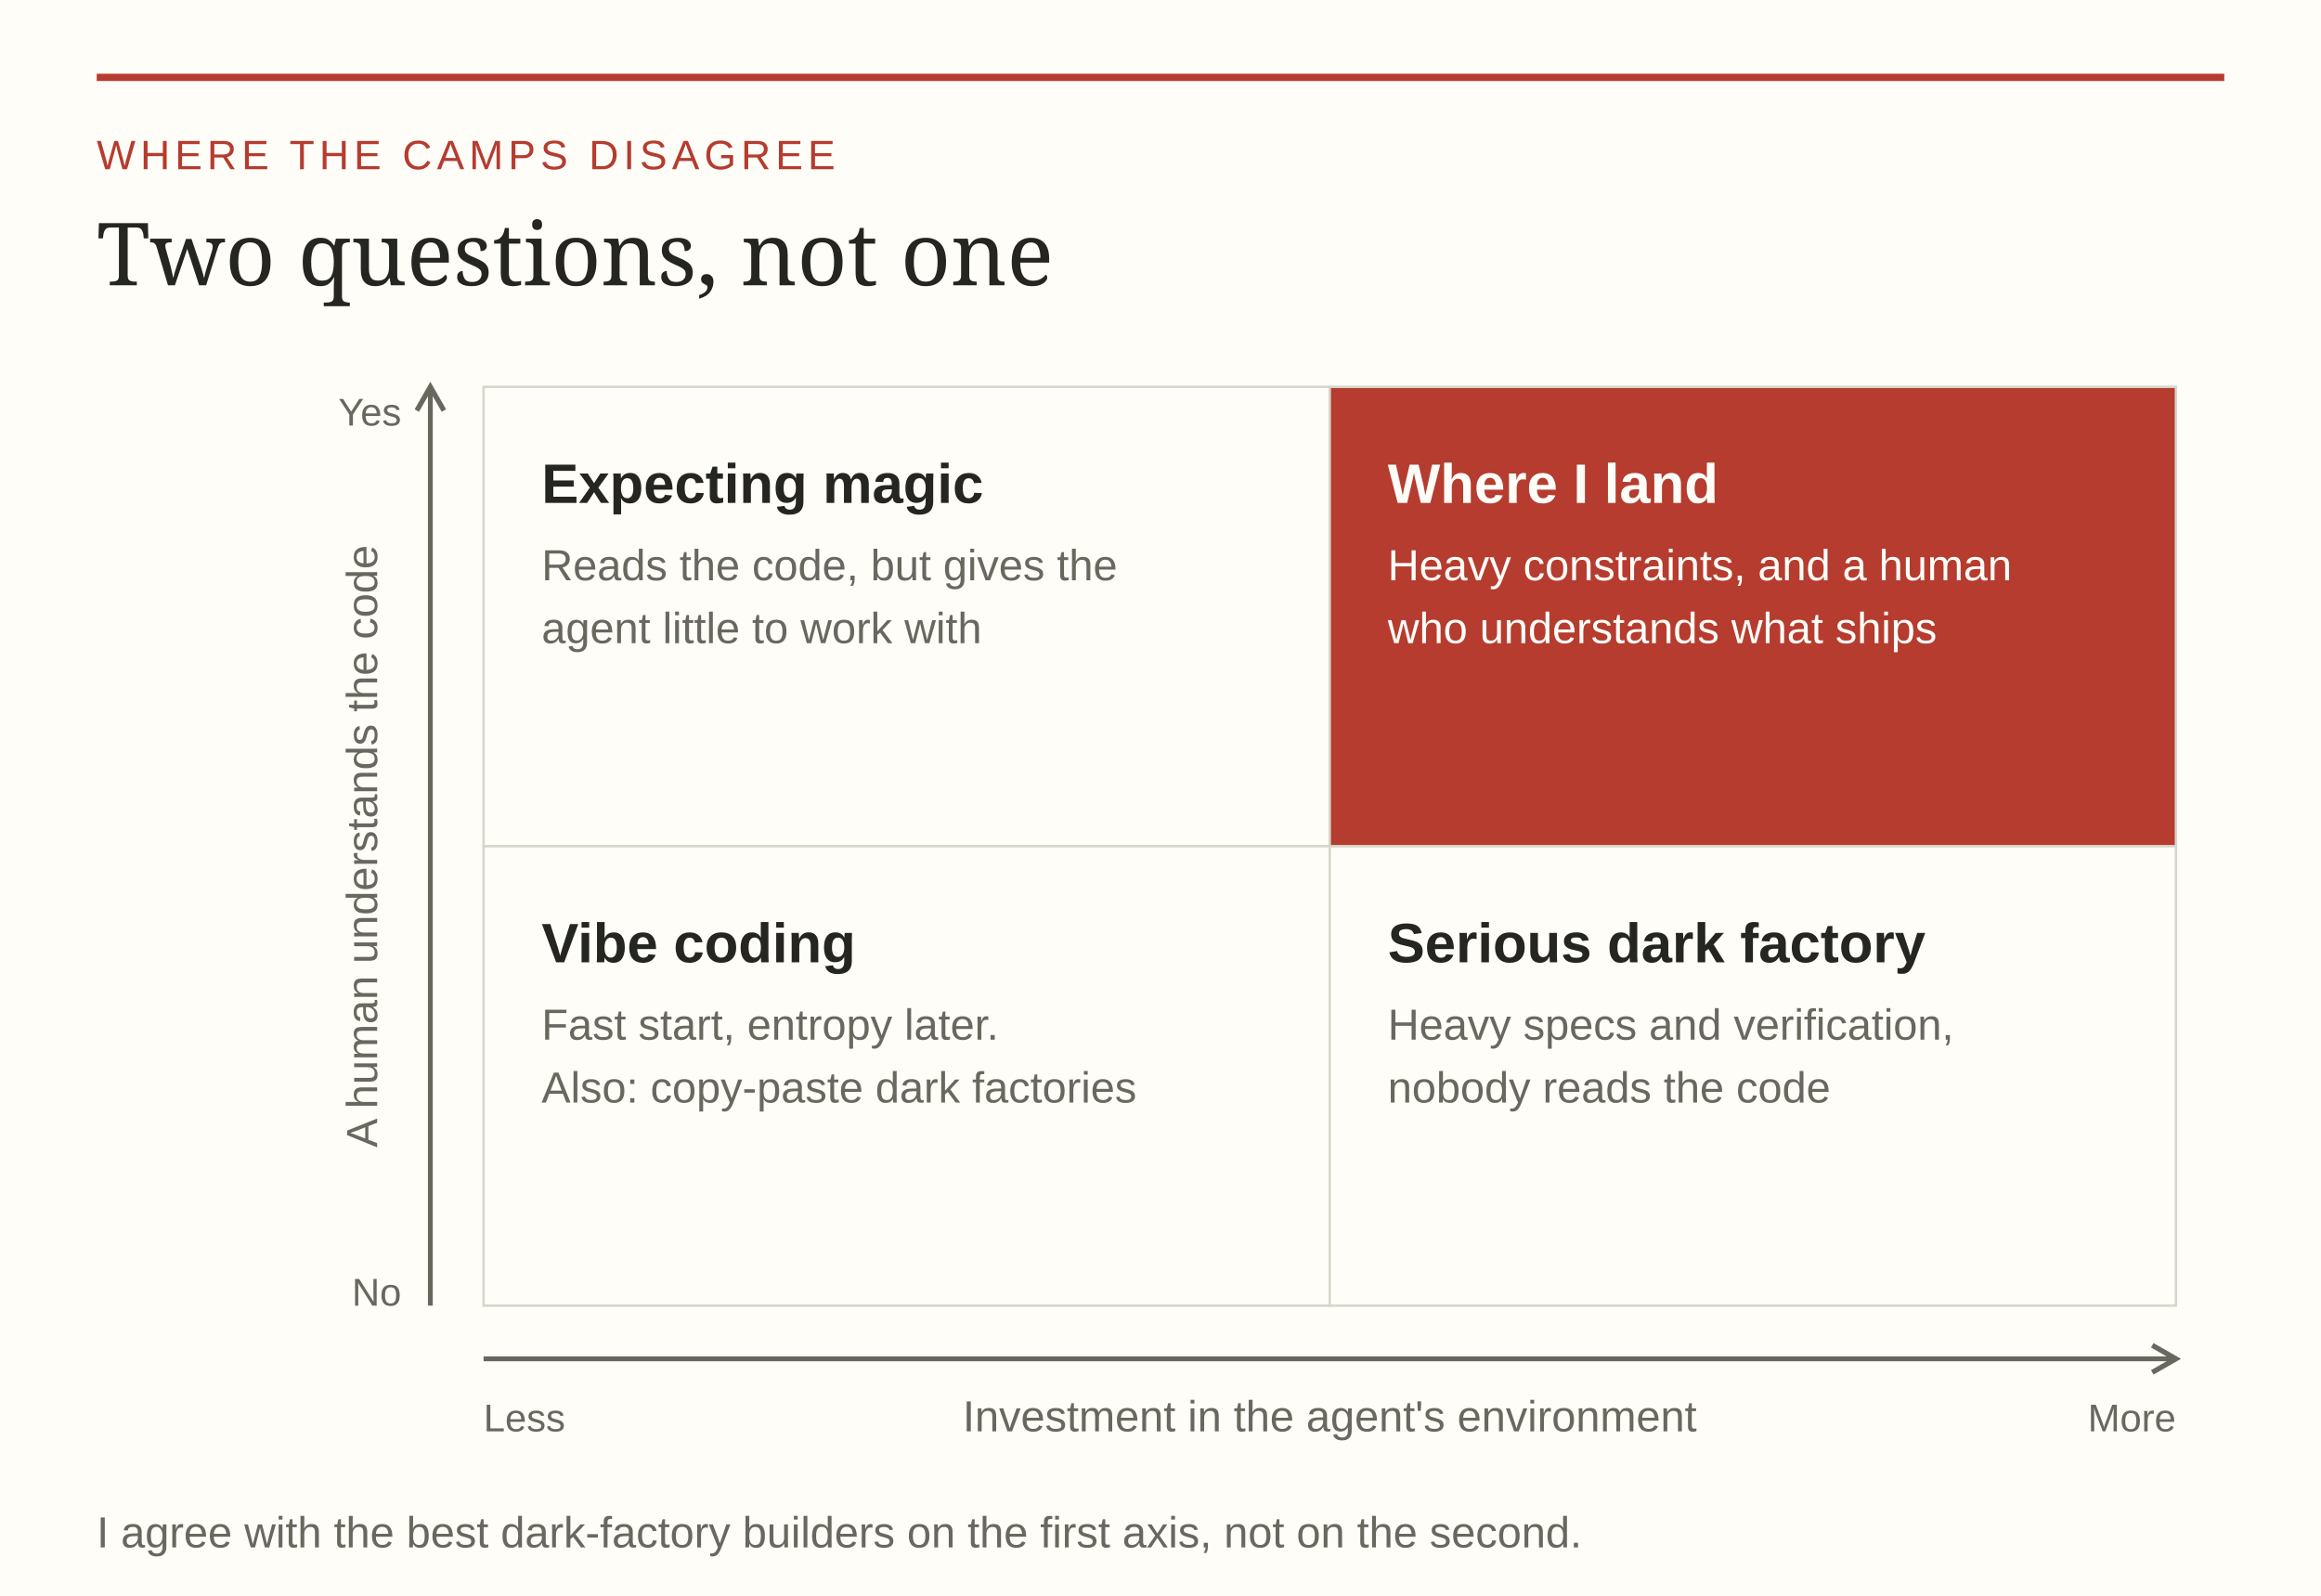
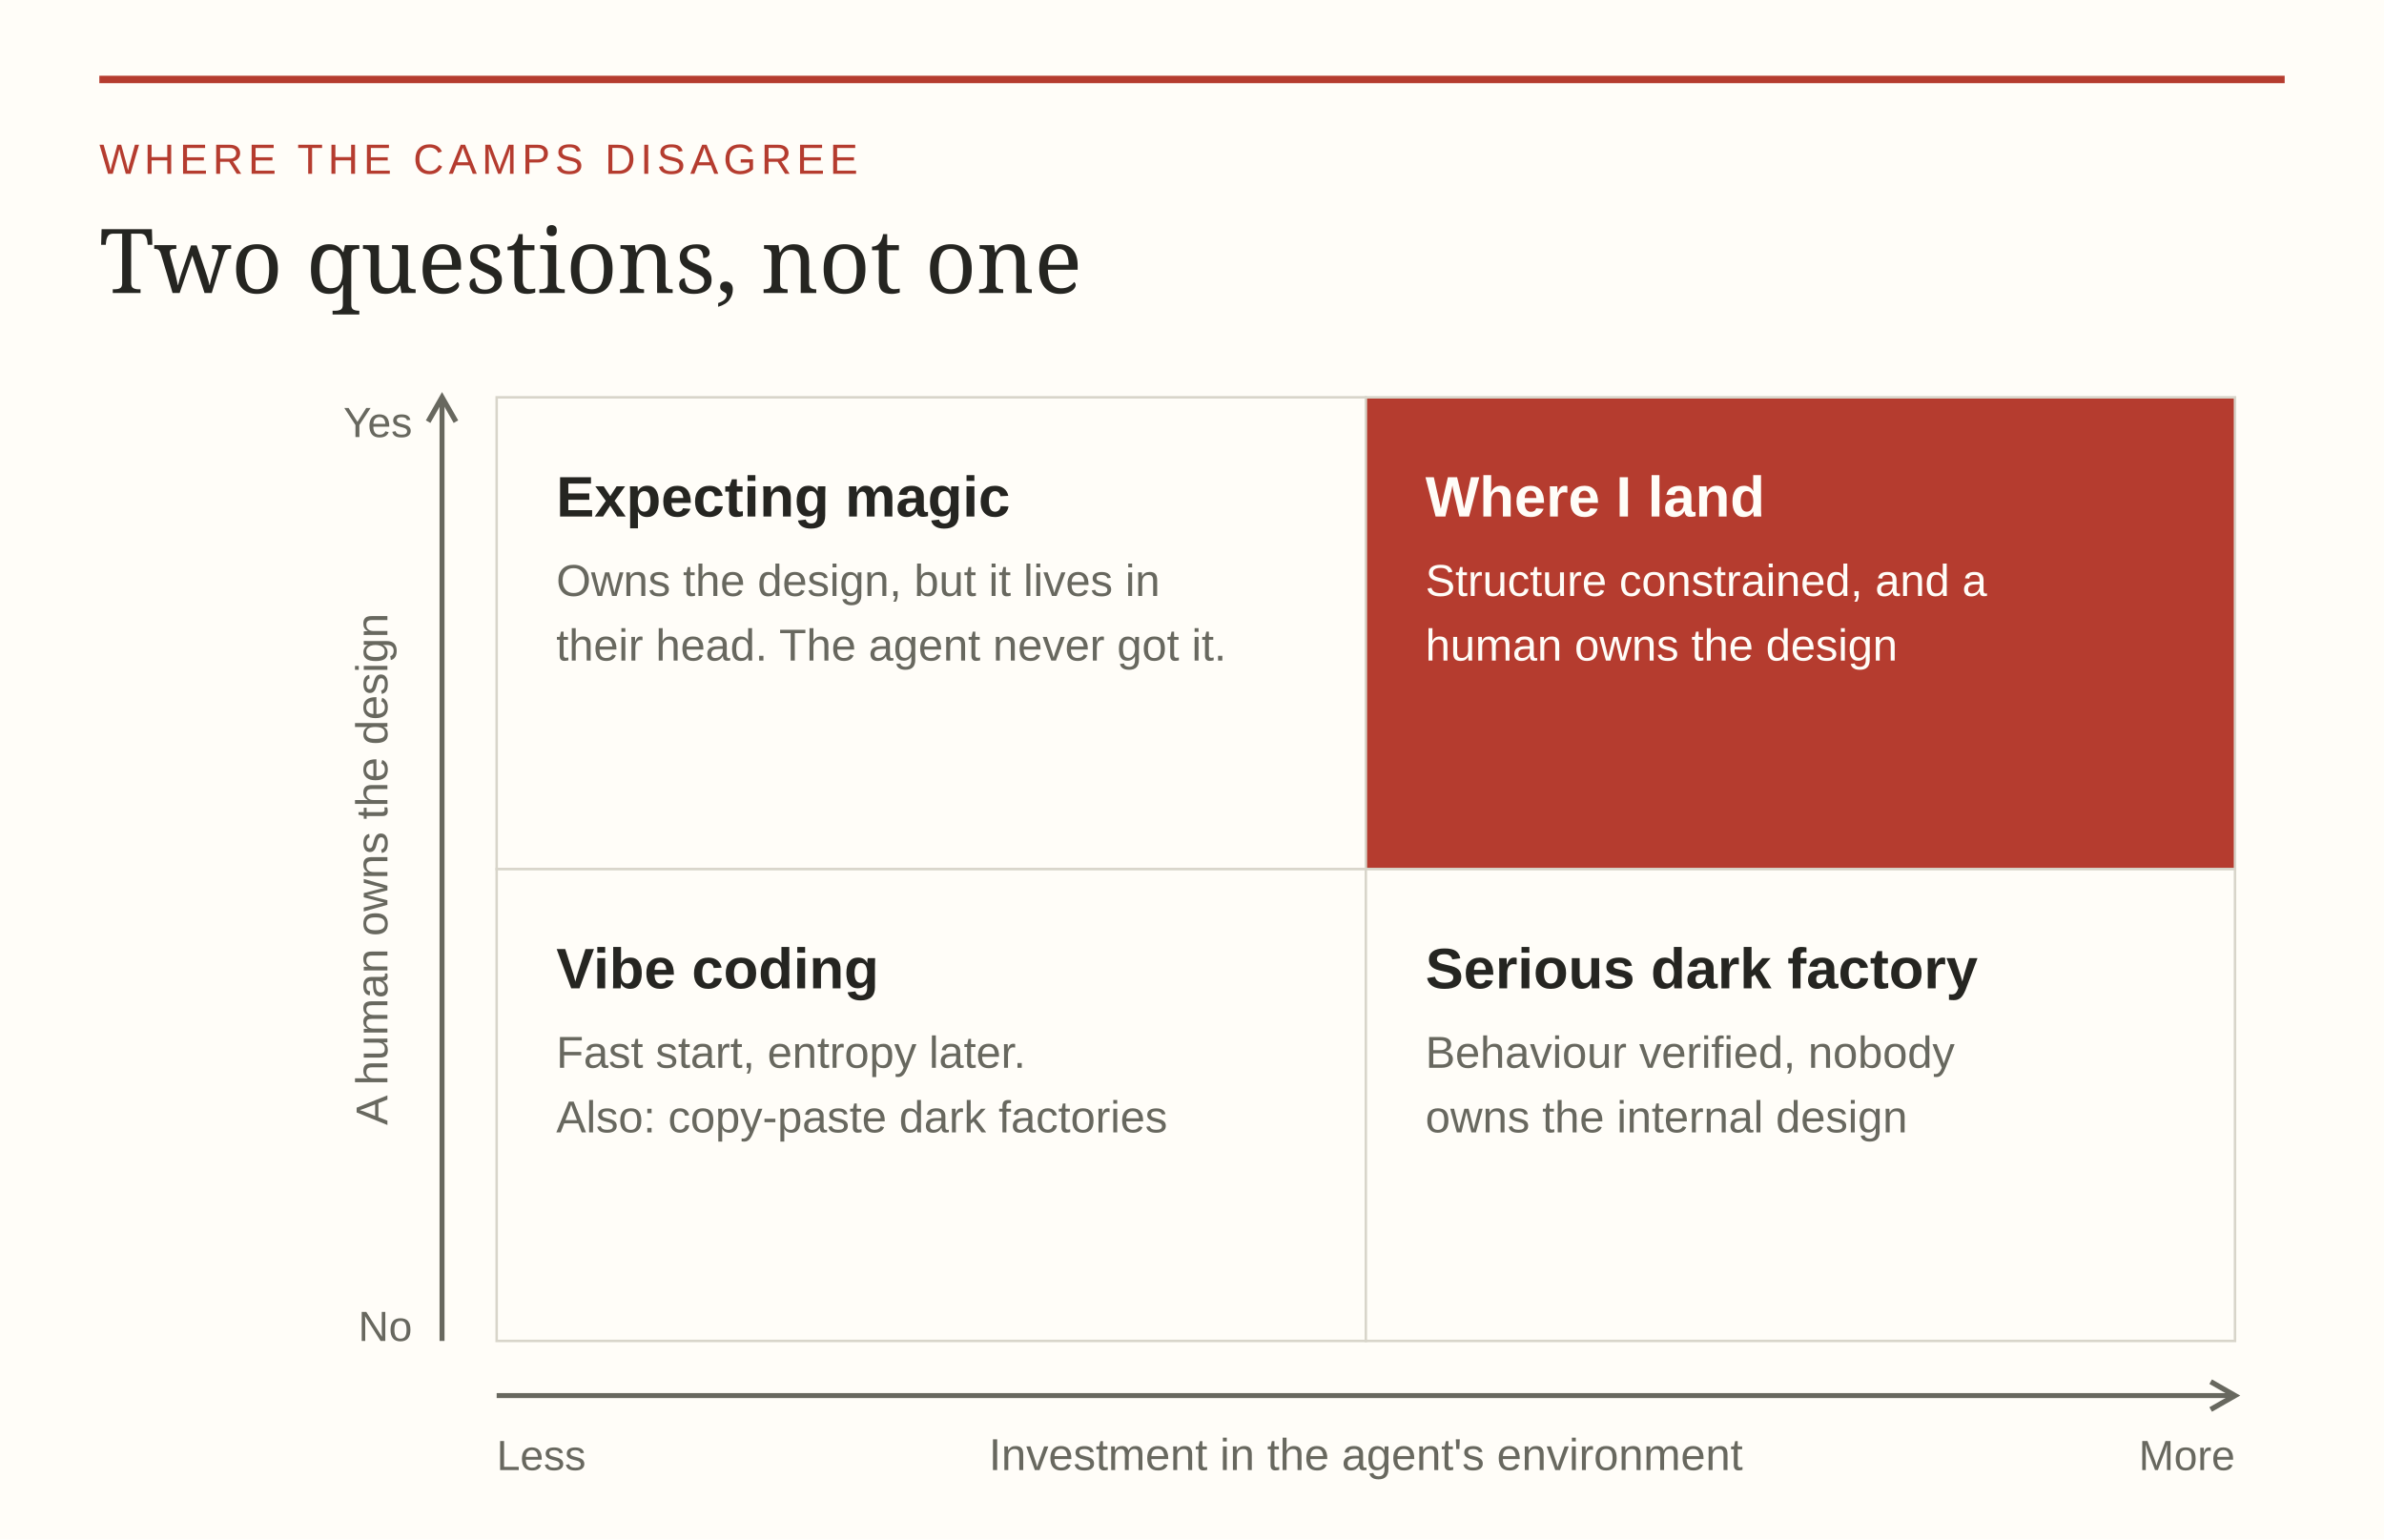
- <svg xmlns="http://www.w3.org/2000/svg" width="960" height="660" viewBox="0 0 960 660" role="img" aria-labelledby="title desc">
-   <rect width="960" height="660" fill="#fffdf8" />
+ <svg xmlns="http://www.w3.org/2000/svg" width="960" height="620" viewBox="0 0 960 620" role="img" aria-labelledby="title desc">
+   <rect width="960" height="620" fill="#fffdf8" />
  <defs>
    <marker id="arrow" viewBox="0 0 10 10" refX="8" refY="5" markerWidth="7" markerHeight="7" orient="auto-start-reverse">
      <path d="M1 1 8 5 1 9" fill="none" stroke="#68685f" stroke-width="1.5" />
    </marker>
  </defs>
-   <style>text{font-family:Arial,Helvetica,sans-serif;fill:#252521}.label{font-size:23px;font-weight:700}.name{font-size:20px;font-weight:700}.body{font-size:21px}.small{font-size:18px;fill:#68685f}.desc{font-size:16px;fill:#68685f}.kicker{font-size:17px;letter-spacing:2px;fill:#b53c2f}.title{font-family:Georgia,serif;font-size:36px}.big{font-family:Georgia,serif;font-size:30px}.inv{fill:#fffdf8}.arrow{fill:none;stroke:#68685f;stroke-width:2;marker-end:url(#arrow)}</style>
+   <style>text{font-family:Arial,Helvetica,sans-serif;fill:#252521}.label{font-size:23px;font-weight:700}.name{font-size:20px;font-weight:700}.small{font-size:18px;fill:#68685f}.desc{font-size:17px;fill:#68685f}.kicker{font-size:17px;letter-spacing:2px;fill:#b53c2f}.title{font-family:Georgia,serif;font-size:36px}.big{font-family:Georgia,serif;font-size:30px}.redtext{fill:#b53c2f}.inv{fill:#fffdf8}.arrow{fill:none;stroke:#68685f;stroke-width:2;marker-end:url(#arrow)}</style>
  <path d="M40 32H920" stroke="#b53c2f" stroke-width="3" />
  <text x="40" y="70" class="kicker" text-anchor="start">WHERE THE CAMPS DISAGREE</text>
  <text x="40" y="118" class="title" text-anchor="start">Two questions, not one</text>
  <rect x="200" y="160" width="350" height="190" rx="0" fill="#fffdf8" stroke="#d8d5ca" />
  <text x="224" y="208" class="label" text-anchor="start">Expecting magic</text>
-   <text x="224" y="240" class="small" text-anchor="start">Reads the code, but gives the</text>
-   <text x="224" y="266" class="small" text-anchor="start">agent little to work with</text>
+   <text x="224" y="240" class="small" text-anchor="start">Owns the design, but it lives in</text>
+   <text x="224" y="266" class="small" text-anchor="start">their head. The agent never got it.</text>
  <rect x="550" y="160" width="350" height="190" rx="0" fill="#b53c2f" stroke="#d8d5ca" />
  <text x="574" y="208" class="label inv" text-anchor="start">Where I land</text>
-   <text x="574" y="240" class="small inv" text-anchor="start">Heavy constraints, and a human</text>
-   <text x="574" y="266" class="small inv" text-anchor="start">who understands what ships</text>
+   <text x="574" y="240" class="small inv" text-anchor="start">Structure constrained, and a</text>
+   <text x="574" y="266" class="small inv" text-anchor="start">human owns the design</text>
  <rect x="200" y="350" width="350" height="190" rx="0" fill="#fffdf8" stroke="#d8d5ca" />
  <text x="224" y="398" class="label" text-anchor="start">Vibe coding</text>
  <text x="224" y="430" class="small" text-anchor="start">Fast start, entropy later.</text>
  <text x="224" y="456" class="small" text-anchor="start">Also: copy-paste dark factories</text>
  <rect x="550" y="350" width="350" height="190" rx="0" fill="#fffdf8" stroke="#d8d5ca" />
  <text x="574" y="398" class="label" text-anchor="start">Serious dark factory</text>
-   <text x="574" y="430" class="small" text-anchor="start">Heavy specs and verification,</text>
-   <text x="574" y="456" class="small" text-anchor="start">nobody reads the code</text>
+   <text x="574" y="430" class="small" text-anchor="start">Behaviour verified, nobody</text>
+   <text x="574" y="456" class="small" text-anchor="start">owns the internal design</text>
  <path d="M200 562H900" class="arrow" />
  <text x="550" y="592" class="small" text-anchor="middle">Investment in the agent's environment</text>
  <text x="200" y="592" class="desc" text-anchor="start">Less</text>
  <text x="900" y="592" class="desc" text-anchor="end">More</text>
  <path d="M178 540V160" class="arrow" />
-   <text x="0" y="0" class="small" text-anchor="middle" transform="translate(156 350) rotate(-90)">A human understands the code</text>
+   <text x="0" y="0" class="small" text-anchor="middle" transform="translate(156 350) rotate(-90)">A human owns the design</text>
  <text x="166" y="540" class="desc" text-anchor="end">No</text>
  <text x="166" y="176" class="desc" text-anchor="end">Yes</text>
-   <text x="40" y="640" class="small" text-anchor="start">I agree with the best dark-factory builders on the first axis, not on the second.</text>
</svg>
